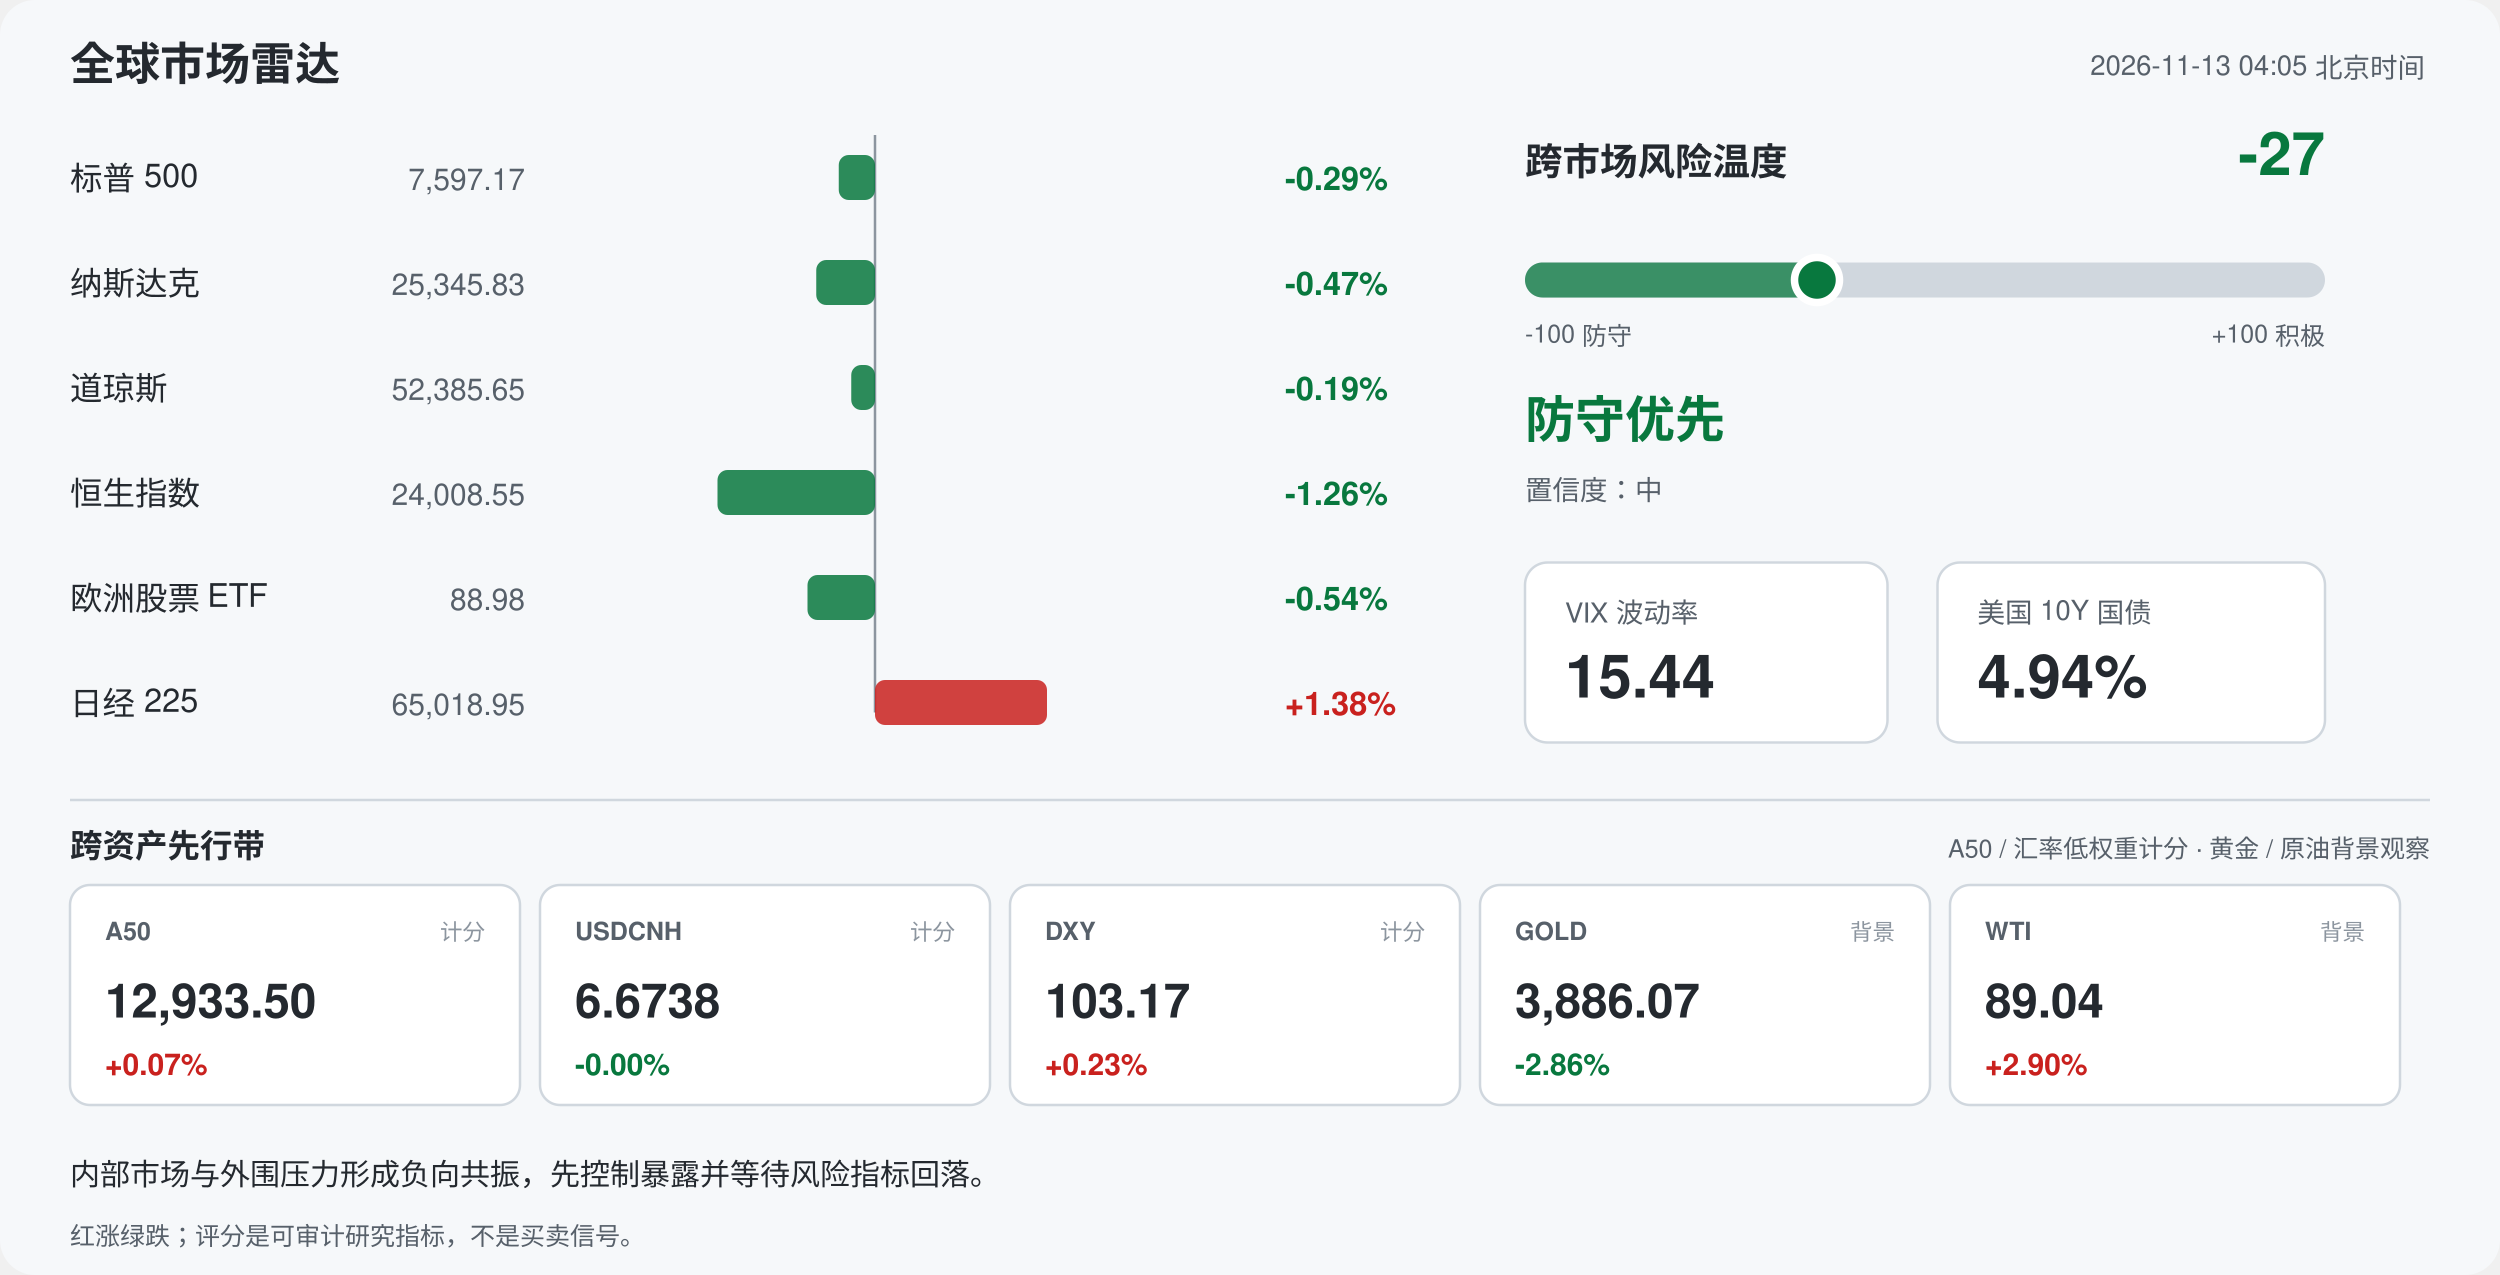
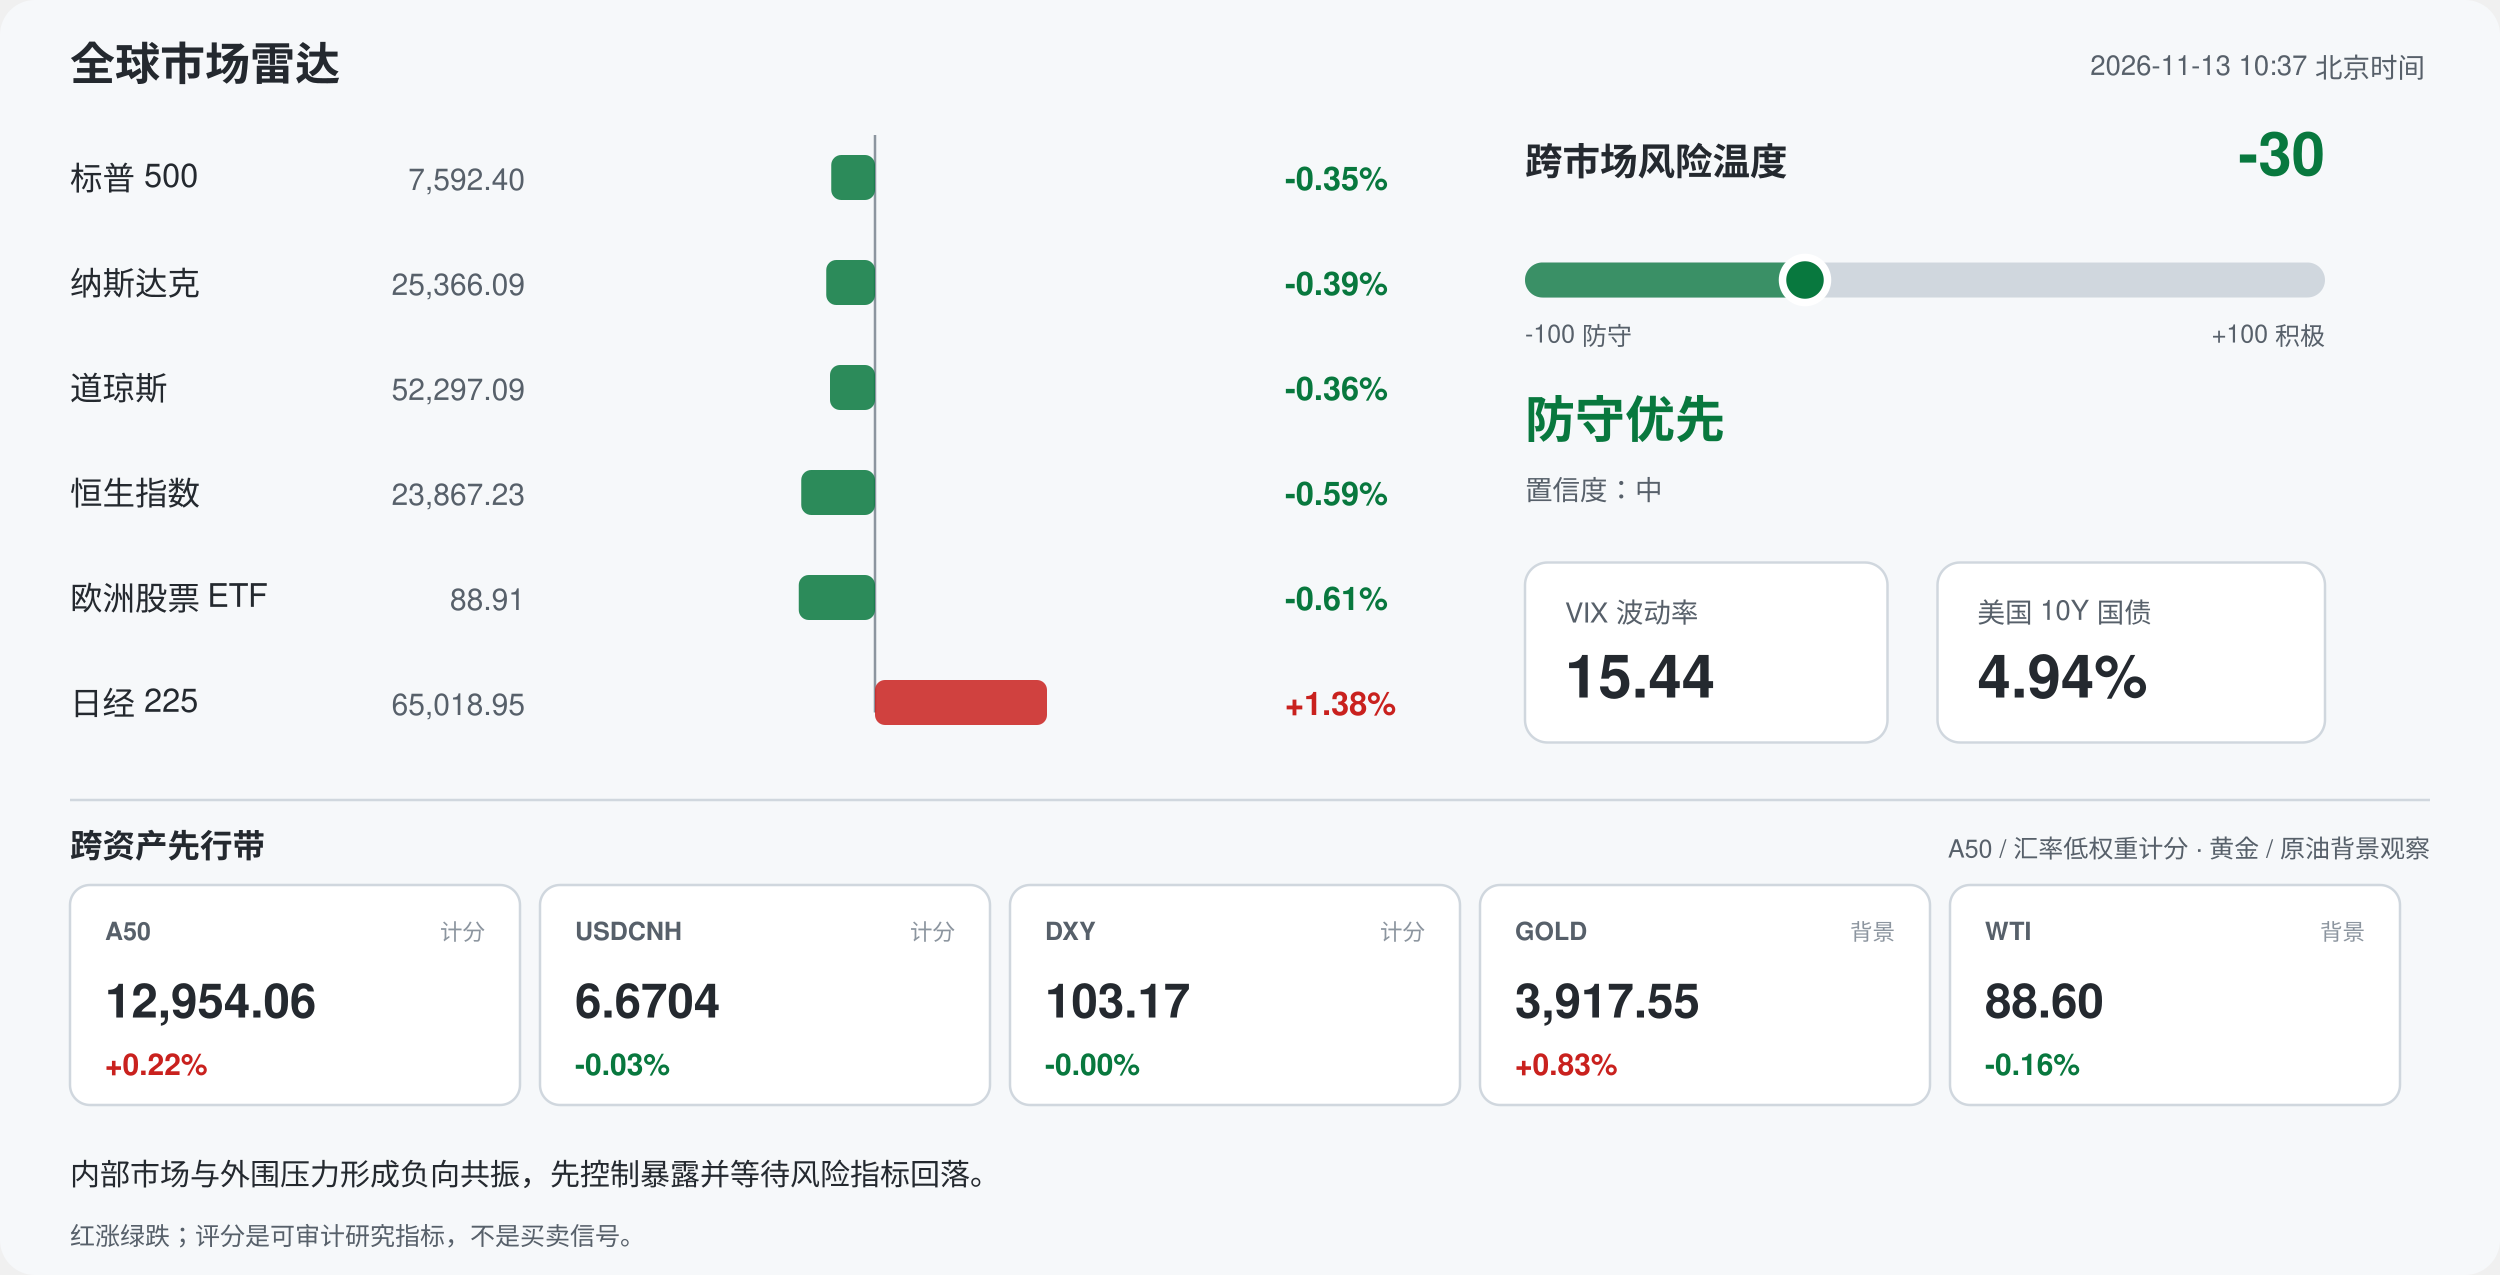
<svg xmlns="http://www.w3.org/2000/svg" width="1000" height="510" viewBox="0 0 1000 510" font-family="-apple-system,Segoe UI,Helvetica,Arial,sans-serif">
  <rect width="1000" height="510" rx="14" fill="#f6f8fa" />
  <text x="28" y="32" font-size="18" font-weight="700" fill="#24292f">全球市场雷达</text>
-   <text x="970" y="30" font-size="11" fill="#57606a" text-anchor="end">2026-11-13 04:05 北京时间</text>
+   <text x="970" y="30" font-size="11" fill="#57606a" text-anchor="end">2026-11-13 10:37 北京时间</text>
  <line x1="350" y1="54" x2="350" y2="285" stroke="#8c959f" stroke-width="1" />
  <text x="28" y="76" font-size="13" fill="#24292f">标普 500</text>
-   <text x="210" y="76" font-size="12" fill="#57606a" text-anchor="end">7,597.17</text>
-   <rect x="335.5" y="62" width="14.5" height="18" rx="4" fill="#08783e" opacity="0.85" />
-   <text x="514" y="76" font-size="13" font-weight="600" fill="#08783e">-0.29%</text>
+   <text x="210" y="76" font-size="12" fill="#57606a" text-anchor="end">7,592.40</text>
+   <rect x="332.5" y="62" width="17.5" height="18" rx="4" fill="#08783e" opacity="0.85" />
+   <text x="514" y="76" font-size="13" font-weight="600" fill="#08783e">-0.35%</text>
  <text x="28" y="118" font-size="13" fill="#24292f">纳斯达克</text>
-   <text x="210" y="118" font-size="12" fill="#57606a" text-anchor="end">25,345.83</text>
-   <rect x="326.5" y="104" width="23.5" height="18" rx="4" fill="#08783e" opacity="0.85" />
-   <text x="514" y="118" font-size="13" font-weight="600" fill="#08783e">-0.47%</text>
+   <text x="210" y="118" font-size="12" fill="#57606a" text-anchor="end">25,366.09</text>
+   <rect x="330.5" y="104" width="19.5" height="18" rx="4" fill="#08783e" opacity="0.85" />
+   <text x="514" y="118" font-size="13" font-weight="600" fill="#08783e">-0.39%</text>
  <text x="28" y="160" font-size="13" fill="#24292f">道琼斯</text>
-   <text x="210" y="160" font-size="12" fill="#57606a" text-anchor="end">52,385.65</text>
-   <rect x="340.5" y="146" width="9.5" height="18" rx="4" fill="#08783e" opacity="0.85" />
-   <text x="514" y="160" font-size="13" font-weight="600" fill="#08783e">-0.19%</text>
+   <text x="210" y="160" font-size="12" fill="#57606a" text-anchor="end">52,297.09</text>
+   <rect x="332.0" y="146" width="18.0" height="18" rx="4" fill="#08783e" opacity="0.85" />
+   <text x="514" y="160" font-size="13" font-weight="600" fill="#08783e">-0.36%</text>
  <text x="28" y="202" font-size="13" fill="#24292f">恒生指数</text>
-   <text x="210" y="202" font-size="12" fill="#57606a" text-anchor="end">24,008.55</text>
-   <rect x="287.0" y="188" width="63.0" height="18" rx="4" fill="#08783e" opacity="0.85" />
-   <text x="514" y="202" font-size="13" font-weight="600" fill="#08783e">-1.26%</text>
+   <text x="210" y="202" font-size="12" fill="#57606a" text-anchor="end">23,867.23</text>
+   <rect x="320.5" y="188" width="29.5" height="18" rx="4" fill="#08783e" opacity="0.85" />
+   <text x="514" y="202" font-size="13" font-weight="600" fill="#08783e">-0.59%</text>
  <text x="28" y="244" font-size="13" fill="#24292f">欧洲股票 ETF</text>
-   <text x="210" y="244" font-size="12" fill="#57606a" text-anchor="end">88.98</text>
-   <rect x="323.0" y="230" width="27.0" height="18" rx="4" fill="#08783e" opacity="0.85" />
-   <text x="514" y="244" font-size="13" font-weight="600" fill="#08783e">-0.54%</text>
+   <text x="210" y="244" font-size="12" fill="#57606a" text-anchor="end">88.91</text>
+   <rect x="319.5" y="230" width="30.5" height="18" rx="4" fill="#08783e" opacity="0.85" />
+   <text x="514" y="244" font-size="13" font-weight="600" fill="#08783e">-0.61%</text>
  <text x="28" y="286" font-size="13" fill="#24292f">日经 225</text>
  <text x="210" y="286" font-size="12" fill="#57606a" text-anchor="end">65,018.95</text>
  <rect x="350.0" y="272" width="68.8" height="18" rx="4" fill="#c9211e" opacity="0.85" />
  <text x="514" y="286" font-size="13" font-weight="600" fill="#c9211e">+1.38%</text>
  <text x="610" y="70" font-size="15" font-weight="700" fill="#24292f">跨市场风险温度</text>
-   <text x="930" y="70" font-size="24" font-weight="700" fill="#08783e" text-anchor="end">-27</text>
+   <text x="930" y="70" font-size="24" font-weight="700" fill="#08783e" text-anchor="end">-30</text>
  <rect x="610" y="105" width="320" height="14" rx="7" fill="#d0d7de" />
-   <rect x="610" y="105" width="116.8" height="14" rx="7" fill="#08783e" opacity="0.75" />
-   <circle cx="726.8" cy="112" r="9" fill="#08783e" stroke="#ffffff" stroke-width="3" />
+   <rect x="610" y="105" width="112.0" height="14" rx="7" fill="#08783e" opacity="0.75" />
+   <circle cx="722.0" cy="112" r="9" fill="#08783e" stroke="#ffffff" stroke-width="3" />
  <text x="610" y="137" font-size="10" fill="#57606a">-100 防守</text>
  <text x="930" y="137" font-size="10" fill="#57606a" text-anchor="end">+100 积极</text>
  <text x="610" y="175" font-size="20" font-weight="700" fill="#08783e">防守优先</text>
  <text x="610" y="200" font-size="11" fill="#57606a">置信度：中</text>
  <rect x="610" y="225" width="145" height="72" rx="9" fill="#ffffff" stroke="#d0d7de" />
  <text x="626" y="249" font-size="11" fill="#57606a">VIX 波动率</text>
  <text x="626" y="279" font-size="24" font-weight="700" fill="#24292f">15.44</text>
  <rect x="775" y="225" width="155" height="72" rx="9" fill="#ffffff" stroke="#d0d7de" />
  <text x="791" y="249" font-size="11" fill="#57606a">美国 10Y 国债</text>
  <text x="791" y="279" font-size="24" font-weight="700" fill="#24292f">4.94%</text>
  <line x1="28" y1="320" x2="972" y2="320" stroke="#d0d7de" />
  <text x="28" y="343" font-size="13" font-weight="700" fill="#24292f">跨资产先行带</text>
  <text x="972" y="343" font-size="10" fill="#57606a" text-anchor="end">A50 / 汇率低权重计分 · 黄金 / 原油背景观察</text>
  <rect x="28" y="354" width="180" height="88" rx="8" fill="#ffffff" stroke="#d0d7de" />
  <text x="42" y="376" font-size="10" font-weight="700" fill="#57606a">A50</text>
  <text x="194" y="376" font-size="9" fill="#8c959f" text-anchor="end">计分</text>
-   <text x="42" y="407" font-size="19" font-weight="700" fill="#24292f">12,933.50</text>
-   <text x="42" y="430" font-size="12" font-weight="700" fill="#c9211e">+0.07%</text>
+   <text x="42" y="407" font-size="19" font-weight="700" fill="#24292f">12,954.06</text>
+   <text x="42" y="430" font-size="12" font-weight="700" fill="#c9211e">+0.22%</text>
  <rect x="216" y="354" width="180" height="88" rx="8" fill="#ffffff" stroke="#d0d7de" />
  <text x="230" y="376" font-size="10" font-weight="700" fill="#57606a">USDCNH</text>
  <text x="382" y="376" font-size="9" fill="#8c959f" text-anchor="end">计分</text>
-   <text x="230" y="407" font-size="19" font-weight="700" fill="#24292f">6.6738</text>
-   <text x="230" y="430" font-size="12" font-weight="700" fill="#08783e">-0.00%</text>
+   <text x="230" y="407" font-size="19" font-weight="700" fill="#24292f">6.6704</text>
+   <text x="230" y="430" font-size="12" font-weight="700" fill="#08783e">-0.03%</text>
  <rect x="404" y="354" width="180" height="88" rx="8" fill="#ffffff" stroke="#d0d7de" />
  <text x="418" y="376" font-size="10" font-weight="700" fill="#57606a">DXY</text>
  <text x="570" y="376" font-size="9" fill="#8c959f" text-anchor="end">计分</text>
  <text x="418" y="407" font-size="19" font-weight="700" fill="#24292f">103.17</text>
-   <text x="418" y="430" font-size="12" font-weight="700" fill="#c9211e">+0.23%</text>
+   <text x="418" y="430" font-size="12" font-weight="700" fill="#08783e">-0.00%</text>
  <rect x="592" y="354" width="180" height="88" rx="8" fill="#ffffff" stroke="#d0d7de" />
  <text x="606" y="376" font-size="10" font-weight="700" fill="#57606a">GOLD</text>
  <text x="758" y="376" font-size="9" fill="#8c959f" text-anchor="end">背景</text>
-   <text x="606" y="407" font-size="19" font-weight="700" fill="#24292f">3,886.07</text>
-   <text x="606" y="430" font-size="12" font-weight="700" fill="#08783e">-2.86%</text>
+   <text x="606" y="407" font-size="19" font-weight="700" fill="#24292f">3,917.55</text>
+   <text x="606" y="430" font-size="12" font-weight="700" fill="#c9211e">+0.83%</text>
  <rect x="780" y="354" width="180" height="88" rx="8" fill="#ffffff" stroke="#d0d7de" />
  <text x="794" y="376" font-size="10" font-weight="700" fill="#57606a">WTI</text>
  <text x="946" y="376" font-size="9" fill="#8c959f" text-anchor="end">背景</text>
-   <text x="794" y="407" font-size="19" font-weight="700" fill="#24292f">89.04</text>
-   <text x="794" y="430" font-size="12" font-weight="700" fill="#c9211e">+2.90%</text>
+   <text x="794" y="407" font-size="19" font-weight="700" fill="#24292f">88.60</text>
+   <text x="794" y="430" font-size="12" font-weight="700" fill="#08783e">-0.16%</text>
  <text x="28" y="474" font-size="12" fill="#24292f">内部市场与外围压力形成负向共振，先控制暴露并等待风险指标回落。</text>
  <text x="28" y="498" font-size="10" fill="#57606a">红涨绿跌；评分是可审计研究指标，不是买卖信号。</text>
</svg>
